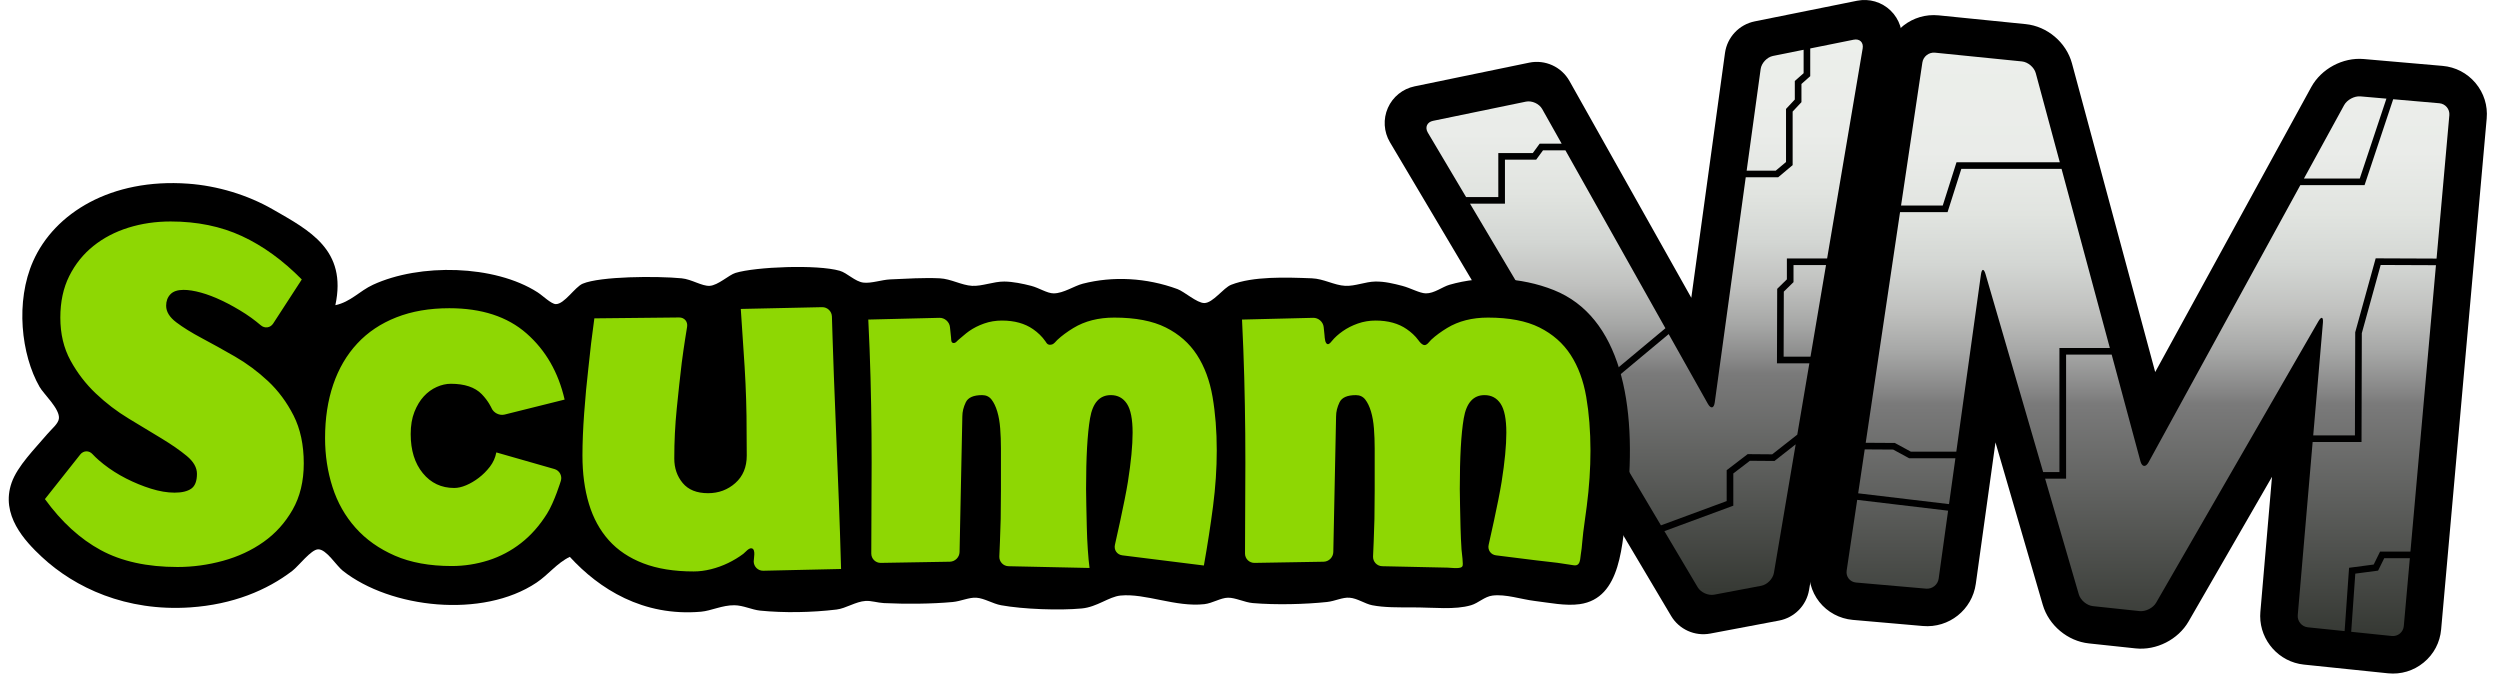
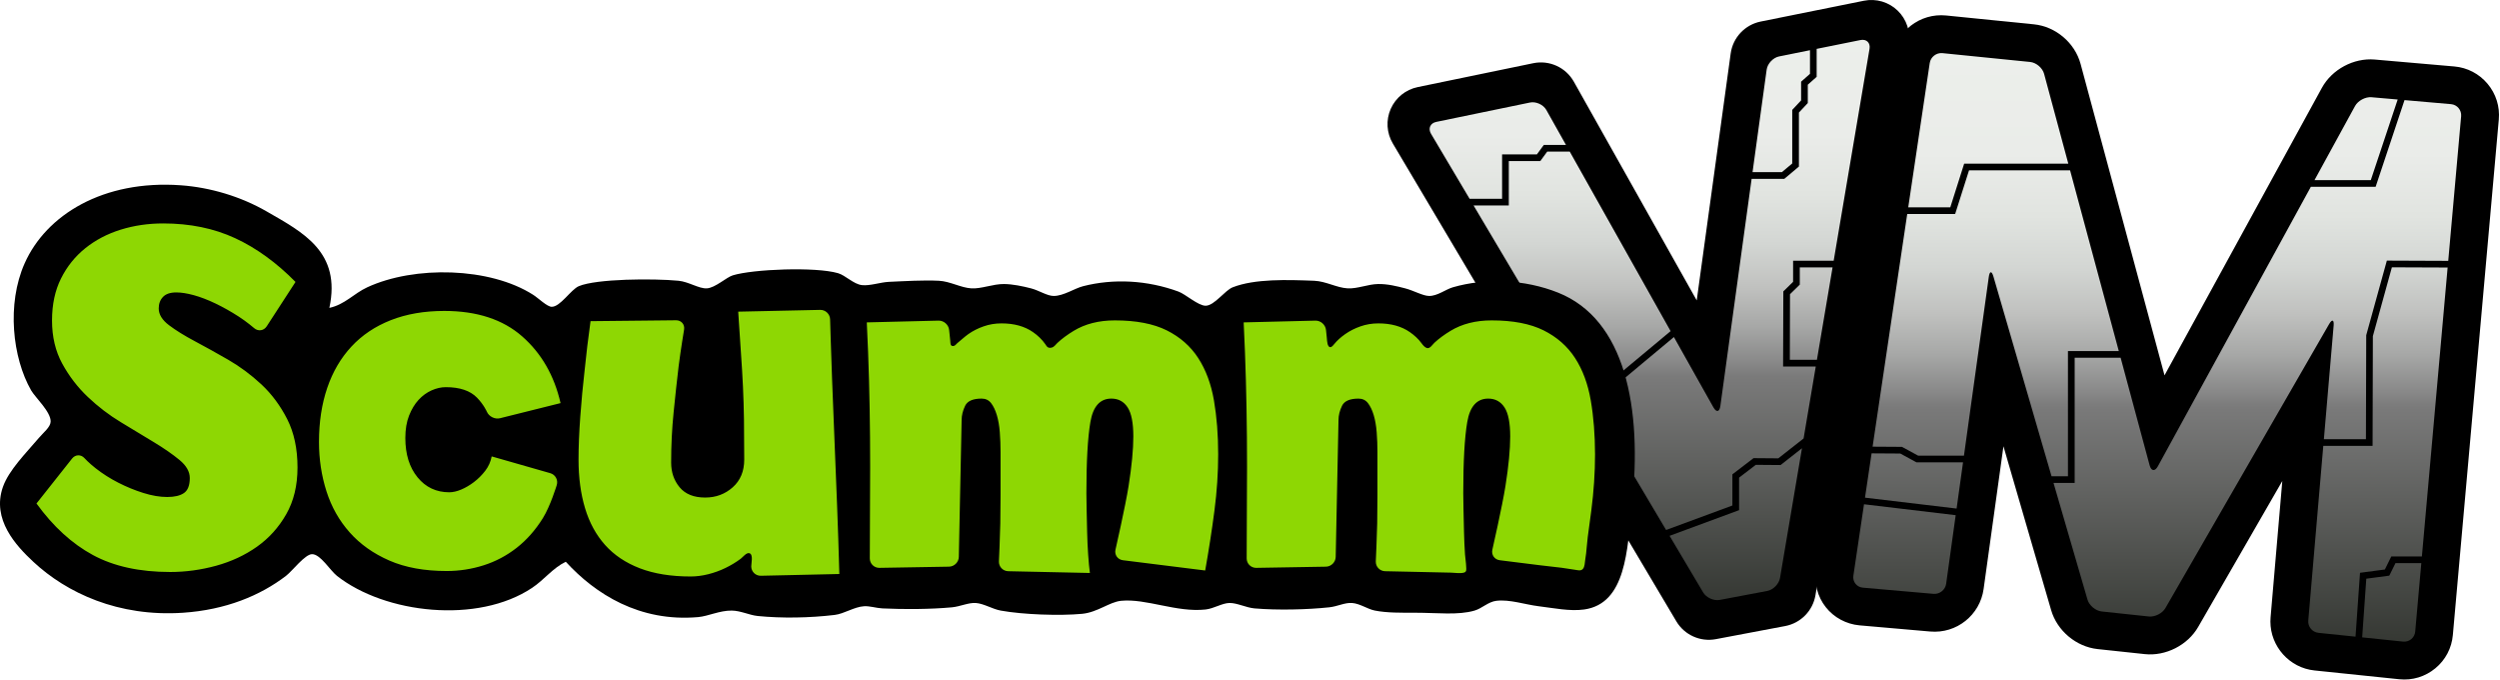
- <svg xmlns="http://www.w3.org/2000/svg" version="1.1" id="Layer_1" x="0px" y="0px" width="571.931" height="154.093" viewBox="-0.003 -0.001 571.931 154.093" enable-background="new -0.003 -0.001 566.931 154.093" xml:space="preserve">
-   <defs id="defs4993" />
-   <g id="g5051" transform="translate(2)">
+ <svg xmlns="http://www.w3.org/2000/svg" version="1.1" id="Layer_1" x="0px" y="0px" width="566.931px" height="154.093px" viewBox="-0.003 -0.001 566.931 154.093" enable-background="new -0.003 -0.001 566.931 154.093" xml:space="preserve">
+   <defs>
+ 	
+ 	
+ 		</defs>
+   <g>
    <g id="layer7">
-       <linearGradient id="path27_1_" gradientUnits="userSpaceOnUse" x1="439.683" y1="979.901" x2="439.683" y2="1115.395" gradientTransform="translate(49.71,-968.8721)">
-         <stop offset="0" style="stop-color:#ECEFEB" id="stop4997" />
-         <stop offset="0.175" style="stop-color:#EAECE9" id="stop4999" />
-         <stop offset="0.28" style="stop-color:#E1E4E0" id="stop5001" />
-         <stop offset="0.366" style="stop-color:#D3D6D3" id="stop5003" />
-         <stop offset="0.443" style="stop-color:#C0C1BF" id="stop5005" />
-         <stop offset="0.513" style="stop-color:#A6A7A6" id="stop5007" />
-         <stop offset="0.577" style="stop-color:#878787" id="stop5009" />
-         <stop offset="0.6" style="stop-color:#7A7A7A" id="stop5011" />
-         <stop offset="1" style="stop-color:#343732" id="stop5013" />
+       <linearGradient id="path27_1_" gradientUnits="userSpaceOnUse" x1="439.683" y1="979.901" x2="439.683" y2="1115.395" gradientTransform="matrix(1 0 0 1 49.71 -968.8721)">
+         <stop offset="0" style="stop-color:#ECEFEB" />
+         <stop offset="0.175" style="stop-color:#EAECE9" />
+         <stop offset="0.28" style="stop-color:#E1E4E0" />
+         <stop offset="0.366" style="stop-color:#D3D6D3" />
+         <stop offset="0.443" style="stop-color:#C0C1BF" />
+         <stop offset="0.513" style="stop-color:#A6A7A6" />
+         <stop offset="0.577" style="stop-color:#878787" />
+         <stop offset="0.6" style="stop-color:#7A7A7A" />
+         <stop offset="1" style="stop-color:#343732" />
      </linearGradient>
-       <path id="path27" d="m 436.783,14.144 -17.318,116.254 c -0.141,0.942 0.103,1.867 0.683,2.603 0.58,0.736 1.423,1.187 2.37,1.271 l 16.047,1.399 c 1.91,0.168 3.686,-1.244 3.947,-3.146 0,0 8.807,-63.336 9.371,-67.417 1.156,3.975 20.719,71.149 20.719,71.149 0.504,1.722 2.293,3.222 4.078,3.41 l 10.701,1.14 c 1.773,0.188 3.861,-0.875 4.752,-2.418 0,0 34.193,-59.302 36.105,-62.614 -0.326,3.786 -5.582,64.872 -5.582,64.872 -0.01,0.104 -0.016,0.205 -0.016,0.31 0,1.805 1.385,3.369 3.209,3.56 l 19.23,1.987 c 0.938,0.099 1.854,-0.18 2.586,-0.778 0.729,-0.601 1.174,-1.447 1.258,-2.388 L 559.347,26.447 c 0.082,-0.938 -0.205,-1.854 -0.813,-2.578 -0.607,-0.724 -1.457,-1.168 -2.396,-1.25 l -18.051,-1.57 c -1.777,-0.155 -3.842,0.951 -4.699,2.516 l -44.734,81.701 c -0.004,0.006 -0.006,0.006 -0.008,0.01 -0.002,-0.004 -0.002,-0.004 -0.004,-0.01 L 464.703,16.483 c -0.469,-1.743 -2.244,-3.25 -4.041,-3.431 l -19.895,-2.003 c -1.918,-0.195 -3.701,1.194 -3.984,3.095 z" style="fill:url(#path27_1_)" />
+       <path id="path27" fill="url(#path27_1_)" d="M436.783,14.144l-17.318,116.254c-0.141,0.942,0.103,1.867,0.683,2.603    s1.423,1.187,2.37,1.271l16.047,1.399c1.91,0.168,3.686-1.244,3.947-3.146c0,0,8.807-63.336,9.371-67.417    c1.156,3.975,20.719,71.149,20.719,71.149c0.504,1.722,2.293,3.222,4.078,3.41l10.701,1.14c1.773,0.188,3.861-0.875,4.752-2.418    c0,0,34.193-59.302,36.105-62.614c-0.326,3.786-5.582,64.872-5.582,64.872c-0.01,0.104-0.016,0.205-0.016,0.31    c0,1.805,1.385,3.369,3.209,3.56l19.23,1.987c0.938,0.099,1.854-0.18,2.586-0.778c0.729-0.601,1.174-1.447,1.258-2.388    l10.424-116.891c0.082-0.938-0.205-1.854-0.813-2.578c-0.607-0.724-1.457-1.168-2.396-1.25l-18.051-1.57    c-1.777-0.155-3.842,0.951-4.699,2.516l-44.734,81.701c-0.004,0.006-0.006,0.006-0.008,0.01c-0.002-0.004-0.002-0.004-0.004-0.01    l-23.939-88.783c-0.469-1.743-2.244-3.25-4.041-3.431l-19.895-2.003C438.849,10.854,437.066,12.243,436.783,14.144z" />
    </g>
    <g id="layer4">
-       <path id="path29" d="m 564.333,19 c -1.908,-2.275 -4.586,-3.671 -7.543,-3.929 l -18.049,-1.569 c -4.77,-0.415 -9.699,2.227 -11.996,6.423 0,0 -24.188,44.166 -35.697,65.188 C 484.849,62.125 472.009,14.509 472.009,14.509 470.716,9.712 466.364,6.013 461.415,5.516 L 441.519,3.513 c -5.975,-0.601 -11.344,3.579 -12.229,9.516 l -17.317,116.256 c -0.442,2.984 0.364,6.049 2.228,8.406 1.858,2.354 4.647,3.855 7.658,4.121 l 16.043,1.4 c 5.963,0.521 11.277,-3.717 12.104,-9.646 0,0 2.26,-16.262 4.5,-32.362 5.41,18.58 10.822,37.168 10.822,37.168 1.363,4.68 5.699,8.31 10.545,8.821 l 10.703,1.142 c 4.746,0.504 9.725,-2.028 12.107,-6.164 0,0 9.551,-16.562 19.084,-33.092 -1.322,15.371 -2.66,30.918 -2.66,30.918 -0.027,0.317 -0.041,0.637 -0.041,0.949 0,5.629 4.309,10.506 10.002,11.094 l 19.229,1.992 c 2.971,0.307 5.875,-0.57 8.18,-2.472 2.307,-1.897 3.721,-4.582 3.984,-7.56 L 566.883,27.111 c 0.267,-2.952 -0.639,-5.834 -2.55,-8.111 z m -30.062,5.044 c 0.666,-1.218 2.344,-2.116 3.729,-1.996 l 5.943,0.517 -6.096,18.277 h -12.773 z m -93.607,-11.995 19.895,2.003 c 1.383,0.139 2.811,1.349 3.168,2.69 l 5.494,20.373 h -23.074 -0.553 l -0.168,0.527 -2.979,9.373 h -9.541 l 4.877,-32.722 c 0.203,-1.373 1.5,-2.382 2.881,-2.244 z m -9.561,90.799 3.496,1.902 0.17,0.092 h 0.191 10.377 l -1.459,10.486 -20.783,-2.473 1.498,-10.049 z m 7.547,31.819 -16.047,-1.401 c -1.383,-0.121 -2.348,-1.343 -2.143,-2.716 l 2.412,-16.196 20.797,2.476 -2.162,15.56 c -0.187,1.37 -1.474,2.396 -2.857,2.277 z m 13.586,-71.948 c -0.391,-1.333 -0.861,-1.297 -1.055,0.076 l -5.635,40.534 h -10.395 l -3.494,-1.899 -0.166,-0.093 -0.191,-0.002 -6.479,-0.041 7.855,-52.764 h 10.318 0.553 l 0.168,-0.528 2.98,-9.372 h 22.928 l 11.049,40.976 h -10.77 -0.764 v 0.756 27.635 h -3.723 z m 92.945,82.778 -9.295,-0.961 0.938,-13.306 4.813,-0.633 0.4,-0.054 0.18,-0.36 1.225,-2.479 h 5.861 l -1.385,15.541 c -0.126,1.38 -1.356,2.392 -2.737,2.252 z m 4.256,-19.309 h -6.473 -0.469 l -0.209,0.42 -1.252,2.541 -5.023,0.662 -0.609,0.08 -0.047,0.617 -0.975,13.869 -8.428,-0.871 c -1.379,-0.145 -2.412,-1.393 -2.293,-2.775 l 3.408,-39.619 h 10.426 0.756 l 0.002,-0.756 0.064,-24.132 4.314,-15.606 12.646,0.051 z m 5.977,-67.033 -13.355,-0.054 -0.574,-0.002 -0.152,0.557 -4.5,16.264 -0.027,0.098 V 76.12 L 536.74,99.6 h -9.541 l 2.217,-25.75 c 0.117,-1.383 -0.355,-1.531 -1.045,-0.329 l -37.113,64.363 c -0.691,1.203 -2.391,2.064 -3.77,1.918 l -10.701,-1.139 c -1.381,-0.146 -2.828,-1.356 -3.215,-2.688 l -7.709,-26.466 h 4.041 0.758 v -0.758 -27.633 h 10.426 l 6.58,24.403 c 0.361,1.338 1.203,1.439 1.869,0.224 l 34.709,-63.387 h 14.148 0.545 l 0.176,-0.518 6.379,-19.139 10.557,0.918 c 1.383,0.12 2.412,1.35 2.289,2.733 z" />
+       <path id="path29" d="M564.333,19c-1.908-2.275-4.586-3.671-7.543-3.929l-18.049-1.569c-4.77-0.415-9.699,2.227-11.996,6.423    c0,0-24.188,44.166-35.697,65.188c-6.199-22.988-19.039-70.604-19.039-70.604c-1.293-4.797-5.645-8.496-10.594-8.993    l-19.896-2.003c-5.975-0.601-11.344,3.579-12.229,9.516l-17.317,116.256c-0.442,2.984,0.364,6.049,2.228,8.406    c1.858,2.354,4.647,3.855,7.658,4.121l16.043,1.4c5.963,0.521,11.277-3.717,12.104-9.646c0,0,2.26-16.262,4.5-32.362    c5.41,18.58,10.822,37.168,10.822,37.168c1.363,4.68,5.699,8.31,10.545,8.821l10.703,1.142c4.746,0.504,9.725-2.028,12.107-6.164    c0,0,9.551-16.562,19.084-33.092c-1.322,15.371-2.66,30.918-2.66,30.918c-0.027,0.317-0.041,0.637-0.041,0.949    c0,5.629,4.309,10.506,10.002,11.094l19.229,1.992c2.971,0.307,5.875-0.57,8.18-2.472c2.307-1.897,3.721-4.582,3.984-7.56    l10.422-116.889C567.15,24.159,566.244,21.277,564.333,19z M534.271,24.044c0.666-1.218,2.344-2.116,3.729-1.996l5.943,0.517    l-6.096,18.277h-12.773L534.271,24.044z M440.664,12.049l19.895,2.003c1.383,0.139,2.811,1.349,3.168,2.69l5.494,20.373h-23.074    h-0.553l-0.168,0.527l-2.979,9.373h-9.541l4.877-32.722C437.986,12.92,439.283,11.911,440.664,12.049z M431.103,102.848    l3.496,1.902l0.17,0.092h0.191h10.377l-1.459,10.486l-20.783-2.473l1.498-10.049L431.103,102.848z M438.65,134.667l-16.047-1.401    c-1.383-0.121-2.348-1.343-2.143-2.716l2.412-16.196l20.797,2.476l-2.162,15.56C441.32,133.76,440.033,134.786,438.65,134.667z     M452.236,62.719c-0.391-1.333-0.861-1.297-1.055,0.076l-5.635,40.534h-10.395l-3.494-1.899l-0.166-0.093l-0.191-0.002    l-6.479-0.041l7.855-52.764h10.318h0.553l0.168-0.528l2.98-9.372h22.928l11.049,40.976h-10.77h-0.764v0.756v27.635h-3.723    L452.236,62.719z M545.181,145.497l-9.295-0.961l0.938-13.306l4.813-0.633l0.4-0.054l0.18-0.36l1.225-2.479h5.861l-1.385,15.541    C547.792,144.625,546.562,145.637,545.181,145.497z M549.437,126.188h-6.473h-0.469l-0.209,0.42l-1.252,2.541l-5.023,0.662    l-0.609,0.08l-0.047,0.617l-0.975,13.869l-8.428-0.871c-1.379-0.145-2.412-1.393-2.293-2.775l3.408-39.619h10.426h0.756    l0.002-0.756l0.064-24.132l4.314-15.606l12.646,0.051L549.437,126.188z M555.414,59.155l-13.355-0.054l-0.574-0.002l-0.152,0.557    l-4.5,16.264l-0.027,0.098v0.102L536.74,99.6h-9.541l2.217-25.75c0.117-1.383-0.355-1.531-1.045-0.329l-37.113,64.363    c-0.691,1.203-2.391,2.064-3.77,1.918l-10.701-1.139c-1.381-0.146-2.828-1.356-3.215-2.688l-7.709-26.466h4.041h0.758v-0.758    V81.118h10.426l6.58,24.403c0.361,1.338,1.203,1.439,1.869,0.224l34.709-63.387h14.148h0.545l0.176-0.518l6.379-19.139    l10.557,0.918c1.383,0.12,2.412,1.35,2.289,2.733L555.414,59.155z" />
    </g>
    <g id="layer6">
-       <linearGradient id="path50_1_" gradientUnits="userSpaceOnUse" x1="324.536" y1="976.892" x2="324.536" y2="1105.977" gradientTransform="translate(49.71,-968.8721)">
-         <stop offset="0" style="stop-color:#ECEFEB" id="stop5020" />
-         <stop offset="0.175" style="stop-color:#EAECE9" id="stop5022" />
-         <stop offset="0.28" style="stop-color:#E1E4E0" id="stop5024" />
-         <stop offset="0.366" style="stop-color:#D3D6D3" id="stop5026" />
-         <stop offset="0.443" style="stop-color:#C0C1BF" id="stop5028" />
-         <stop offset="0.513" style="stop-color:#A6A7A6" id="stop5030" />
-         <stop offset="0.577" style="stop-color:#878787" id="stop5032" />
-         <stop offset="0.6" style="stop-color:#7A7A7A" id="stop5034" />
-         <stop offset="1" style="stop-color:#343732" id="stop5036" />
+       <linearGradient id="path50_1_" gradientUnits="userSpaceOnUse" x1="324.536" y1="976.892" x2="324.536" y2="1105.977" gradientTransform="matrix(1 0 0 1 49.71 -968.8721)">
+         <stop offset="0" style="stop-color:#ECEFEB" />
+         <stop offset="0.175" style="stop-color:#EAECE9" />
+         <stop offset="0.28" style="stop-color:#E1E4E0" />
+         <stop offset="0.366" style="stop-color:#D3D6D3" />
+         <stop offset="0.443" style="stop-color:#C0C1BF" />
+         <stop offset="0.513" style="stop-color:#A6A7A6" />
+         <stop offset="0.577" style="stop-color:#878787" />
+         <stop offset="0.6" style="stop-color:#7A7A7A" />
+         <stop offset="1" style="stop-color:#343732" />
      </linearGradient>
-       <path id="path50" d="m 421.875,8.088 v 0 l -18.472,3.722 c -1.782,0.359 -3.37,2.05 -3.618,3.85 0,0 -10.306,74.859 -10.435,75.795 -0.463,-0.822 -37.666,-67.015 -37.666,-67.015 -0.896,-1.594 -3,-2.553 -4.791,-2.183 l -21.271,4.396 c -0.975,0.2 -1.732,0.776 -2.088,1.579 -0.354,0.802 -0.27,1.752 0.238,2.605 l 61.738,104.019 c 0.928,1.561 3.045,2.518 4.822,2.182 L 401.108,135 c 1.776,-0.336 3.404,-1.996 3.707,-3.781 L 425.123,11.234 C 425.291,10.25 425.027,9.337 424.4,8.73 423.775,8.125 422.853,7.893 421.875,8.088 Z" style="fill:url(#path50_1_)" />
+       <path id="path50" fill="url(#path50_1_)" d="M421.875,8.088L421.875,8.088l-18.472,3.722c-1.782,0.359-3.37,2.05-3.618,3.85    c0,0-10.306,74.859-10.435,75.795c-0.463-0.822-37.666-67.015-37.666-67.015c-0.896-1.594-3-2.553-4.791-2.183l-21.271,4.396    c-0.975,0.2-1.732,0.776-2.088,1.579c-0.354,0.802-0.27,1.752,0.238,2.605l61.738,104.019c0.928,1.561,3.045,2.518,4.822,2.182    L401.108,135c1.776-0.336,3.404-1.996,3.707-3.781l20.308-119.985c0.168-0.984-0.096-1.897-0.723-2.504    C423.775,8.125,422.853,7.893,421.875,8.088z" />
    </g>
    <g id="layer5">
-       <path id="path52" d="m 430.519,2.419 c -2.027,-1.968 -4.895,-2.809 -7.668,-2.251 l -23.417,4.719 c -3.576,0.72 -6.31,3.625 -6.808,7.241 0,0 -4.403,31.996 -7.705,55.993 C 373.005,46.92 357.05,18.532 357.05,18.532 c -1.829,-3.256 -5.559,-4.954 -9.217,-4.198 l -26.215,5.418 c -2.72,0.561 -4.994,2.4 -6.115,4.938 -1.119,2.537 -0.942,5.459 0.472,7.844 l 64.317,108.356 c 1.84,3.104 5.426,4.721 8.972,4.051 l 15.729,-2.971 c 3.526,-0.666 6.269,-3.46 6.866,-7 L 433.007,10.01 c 0.471,-2.784 -0.459,-5.625 -2.488,-7.591 z m -29.734,13.379 c 0.188,-1.375 1.457,-2.724 2.815,-2.999 l 7.015,-1.413 v 5.358 l -1.759,1.556 -0.256,0.226 v 0.341 3.905 l -1.806,1.93 -0.205,0.219 v 0.299 11.849 l -2.353,1.972 h -6.653 z M 341.53,46.599 h 0.759 V 45.84 36.522 h 6.762 0.386 l 0.228,-0.311 1.335,-1.827 h 5.119 L 378.996,75.09 360.416,90.59 334.3,46.6 Z m -15.702,-18.954 21.271,-4.396 c 1.355,-0.281 3.025,0.48 3.707,1.689 l 4.459,7.934 h -4.648 -0.387 l -0.229,0.31 -1.338,1.828 h -7.135 -0.76 v 0.757 9.32 H 333.4 l -8.762,-14.76 c -0.704,-1.196 -0.172,-2.403 1.19,-2.682 z m 77.993,103.408 c -0.229,1.369 -1.536,2.701 -2.899,2.957 l -10.771,2.035 c -1.362,0.258 -3.062,-0.508 -3.771,-1.701 l -7.616,-12.834 15.272,-5.639 0.494,-0.182 v -0.527 -6.848 l 3.793,-2.902 5.36,0.043 0.267,0.002 0.209,-0.164 4.637,-3.643 z m 2.262,-64.336 1.992,-1.949 0.228,-0.223 v -0.318 -3.582 h 7.434 l -3.547,20.953 h -6.147 z m 18.043,-55.649 -8.135,48.063 h -8.445 -0.76 v 0.758 4.021 l -1.99,1.947 -0.226,0.223 -0.002,0.317 -0.049,15.958 -0.002,0.76 h 0.76 6.652 l -2.763,16.316 -5.737,4.506 -5.357,-0.043 -0.26,-0.002 -0.205,0.157 -4.297,3.291 -0.297,0.226 v 0.375 6.692 l -15.039,5.553 -16.783,-28.273 18.554,-15.48 8.959,15.937 c 0.68,1.209 1.392,1.074 1.58,-0.301 l 7.09,-51.511 h 7.14 0.274 L 405,40.38 l 2.834,-2.376 0.271,-0.226 V 37.424 25.521 l 1.809,-1.931 0.205,-0.218 v -0.299 -3.864 l 1.756,-1.557 0.254,-0.225 v -0.341 -6.003 l 9.945,-2.003 c 1.359,-0.275 2.285,0.621 2.052,1.988 z" />
+       <path id="path52" d="M430.519,2.419c-2.027-1.968-4.895-2.809-7.668-2.251l-23.417,4.719c-3.576,0.72-6.31,3.625-6.808,7.241    c0,0-4.403,31.996-7.705,55.993C373.005,46.92,357.05,18.532,357.05,18.532c-1.829-3.256-5.559-4.954-9.217-4.198l-26.215,5.418    c-2.72,0.561-4.994,2.4-6.115,4.938c-1.119,2.537-0.942,5.459,0.472,7.844l64.317,108.356c1.84,3.104,5.426,4.721,8.972,4.051    l15.729-2.971c3.526-0.666,6.269-3.46,6.866-7L433.007,10.01C433.478,7.226,432.548,4.385,430.519,2.419z M400.785,15.798    c0.188-1.375,1.457-2.724,2.815-2.999l7.015-1.413v5.358l-1.759,1.556l-0.256,0.226v0.341v3.905l-1.806,1.93l-0.205,0.219v0.299    v11.849l-2.353,1.972h-6.653L400.785,15.798z M341.53,46.599h0.759V45.84v-9.318h6.762h0.386l0.228-0.311L351,34.384h5.119    l22.877,40.706l-18.58,15.5L334.3,46.6L341.53,46.599L341.53,46.599z M325.828,27.645l21.271-4.396    c1.355-0.281,3.025,0.48,3.707,1.689l4.459,7.934h-4.648h-0.387l-0.229,0.31l-1.338,1.828h-7.135h-0.76v0.757v9.32H333.4    l-8.762-14.76C323.934,29.131,324.466,27.924,325.828,27.645z M403.821,131.053c-0.229,1.369-1.536,2.701-2.899,2.957    l-10.771,2.035c-1.362,0.258-3.062-0.508-3.771-1.701l-7.616-12.834l15.272-5.639l0.494-0.182v-0.527v-6.848l3.793-2.902    l5.36,0.043l0.267,0.002l0.209-0.164l4.637-3.643L403.821,131.053z M406.083,66.717l1.992-1.949l0.228-0.223v-0.318v-3.582h7.434    l-3.547,20.953h-6.147L406.083,66.717z M424.126,11.068l-8.135,48.063h-8.445h-0.76v0.758v4.021l-1.99,1.947l-0.226,0.223    l-0.002,0.317l-0.049,15.958l-0.002,0.76h0.76h6.652l-2.763,16.316l-5.737,4.506l-5.357-0.043l-0.26-0.002l-0.205,0.157    l-4.297,3.291l-0.297,0.226v0.375v6.692l-15.039,5.553l-16.783-28.273l18.554-15.48l8.959,15.937    c0.68,1.209,1.392,1.074,1.58-0.301l7.09-51.511h7.14h0.274L405,40.38l2.834-2.376l0.271-0.226v-0.354V25.521l1.809-1.931    l0.205-0.218v-0.299v-3.864l1.756-1.557l0.254-0.225v-0.341v-6.003l9.945-2.003C423.433,8.805,424.359,9.701,424.126,11.068z" />
    </g>
-     <path id="path2689" d="m 353.483,66.369 c 15.177,6.063 19.17,25.939 16.729,48.469 -1.06,9.77 -1.271,22.031 -10.825,23.375 -3.25,0.457 -6.921,-0.324 -10.335,-0.738 -3.063,-0.373 -6.569,-1.598 -9.596,-1.229 -1.84,0.225 -3.238,1.721 -4.922,2.213 -3.736,1.098 -8.386,0.492 -13.531,0.492 -3.146,0 -6.34,0.051 -9.103,-0.492 -1.666,-0.328 -3.373,-1.59 -5.168,-1.721 -1.642,-0.123 -3.303,0.783 -5.166,0.982 -5.01,0.533 -11.729,0.695 -16.979,0.246 -1.88,-0.166 -3.958,-1.256 -5.657,-1.229 -1.678,0.025 -3.559,1.271 -5.414,1.477 -6.576,0.729 -13.49,-2.537 -19.189,-1.967 -2.656,0.266 -5.342,2.623 -8.857,2.951 -5.074,0.479 -13.408,0.182 -18.453,-0.736 -1.891,-0.344 -3.834,-1.6 -5.658,-1.723 -1.654,-0.113 -3.541,0.811 -5.412,0.984 -4.783,0.445 -10.76,0.486 -15.748,0.246 -1.436,-0.072 -2.875,-0.574 -4.184,-0.492 -2.266,0.145 -4.504,1.713 -6.643,1.969 -5.709,0.688 -12.07,0.789 -17.467,0.246 -1.918,-0.195 -3.865,-1.209 -5.906,-1.229 -2.764,-0.032 -5.326,1.277 -7.627,1.478 -13.297,1.158 -23.307,-5.229 -30.018,-12.549 -2.968,1.426 -4.869,4.063 -7.627,5.905 -12.333,8.259 -33.379,5.879 -44.287,-2.707 -1.548,-1.219 -3.757,-4.95 -5.658,-4.92 -1.621,0.027 -4.445,3.8 -5.906,4.92 -5.808,4.451 -13.629,7.709 -23.373,8.365 C 26.843,139.938 15.13,134.459 7.55,127.392 3.665,123.765 -1.938,117.808 0.661,110.416 1.999,106.61 5.915,102.722 8.78,99.345 9.835,98.099 11.419,96.883 11.485,95.654 11.608,93.441 7.989,90.144 7.057,88.519 2.829,81.142 1.475,68.969 5.581,59.731 10.477,48.721 23.409,40.755 41.01,42.016 c 6.71,0.482 13.599,2.547 19.437,5.905 8.34,4.793 16.992,9.227 14.271,21.897 3.516,-0.753 5.535,-3.256 8.611,-4.674 10.691,-4.936 27.801,-4.587 37.643,1.723 1.234,0.793 3.127,2.69 4.184,2.705 1.957,0.025 4.361,-3.92 6.15,-4.675 4.008,-1.69 16.895,-1.782 22.637,-1.229 2.285,0.222 4.627,1.82 6.395,1.723 1.928,-0.107 4.414,-2.495 5.906,-2.953 4.586,-1.404 18.709,-1.978 23.865,-0.492 1.695,0.487 3.506,2.48 5.414,2.707 1.813,0.215 4.176,-0.65 6.15,-0.738 3.664,-0.168 7.781,-0.418 11.318,-0.246 2.551,0.125 4.965,1.58 7.379,1.722 2.244,0.135 4.926,-1.004 7.381,-0.983 1.967,0.016 4.229,0.486 6.15,0.983 1.83,0.474 3.66,1.733 5.168,1.724 2.246,-0.017 4.652,-1.703 6.643,-2.215 6.889,-1.768 14.553,-1.378 21.652,1.23 1.588,0.584 4.469,3.209 6.148,3.199 1.994,-0.012 4.344,-3.476 6.152,-4.184 5.037,-1.963 12.468,-1.707 18.451,-1.477 2.697,0.104 5.115,1.594 7.629,1.722 2.229,0.114 4.617,-0.948 6.887,-0.983 2.152,-0.035 4.227,0.486 6.152,0.983 1.939,0.502 3.986,1.702 5.414,1.724 1.906,0.024 3.781,-1.498 5.412,-1.97 7.439,-2.144 16.275,-1.81 23.874,1.225 z" />
+     <path id="path2689" d="M353.483,66.369c15.177,6.063,19.17,25.939,16.729,48.469c-1.06,9.77-1.271,22.031-10.825,23.375   c-3.25,0.457-6.921-0.324-10.335-0.738c-3.063-0.373-6.569-1.598-9.596-1.229c-1.84,0.225-3.238,1.721-4.922,2.213   c-3.736,1.098-8.386,0.492-13.531,0.492c-3.146,0-6.34,0.051-9.103-0.492c-1.666-0.328-3.373-1.59-5.168-1.721   c-1.642-0.123-3.303,0.783-5.166,0.982c-5.01,0.533-11.729,0.695-16.979,0.246c-1.88-0.166-3.958-1.256-5.657-1.229   c-1.678,0.025-3.559,1.271-5.414,1.477c-6.576,0.729-13.49-2.537-19.189-1.967c-2.656,0.266-5.342,2.623-8.857,2.951   c-5.074,0.479-13.408,0.182-18.453-0.736c-1.891-0.344-3.834-1.6-5.658-1.723c-1.654-0.113-3.541,0.811-5.412,0.984   c-4.783,0.445-10.76,0.486-15.748,0.246c-1.436-0.072-2.875-0.574-4.184-0.492c-2.266,0.145-4.504,1.713-6.643,1.969   c-5.709,0.688-12.07,0.789-17.467,0.246c-1.918-0.195-3.865-1.209-5.906-1.229c-2.764-0.032-5.326,1.277-7.627,1.478   c-13.297,1.158-23.307-5.229-30.018-12.549c-2.968,1.426-4.869,4.063-7.627,5.905c-12.333,8.259-33.379,5.879-44.287-2.707   c-1.548-1.219-3.757-4.95-5.658-4.92c-1.621,0.027-4.445,3.8-5.906,4.92c-5.808,4.451-13.629,7.709-23.373,8.365   c-14.66,0.983-26.373-4.496-33.953-11.563c-3.885-3.627-9.488-9.584-6.889-16.976c1.338-3.806,5.254-7.694,8.119-11.071   c1.055-1.246,2.639-2.462,2.705-3.691c0.123-2.213-3.496-5.51-4.428-7.135c-4.228-7.377-5.582-19.55-1.476-28.788   c4.896-11.01,17.828-18.976,35.429-17.715c6.71,0.482,13.599,2.547,19.437,5.905c8.34,4.793,16.992,9.227,14.271,21.897   c3.516-0.753,5.535-3.256,8.611-4.674c10.691-4.936,27.801-4.587,37.643,1.723c1.234,0.793,3.127,2.69,4.184,2.705   c1.957,0.025,4.361-3.92,6.15-4.675c4.008-1.69,16.895-1.782,22.637-1.229c2.285,0.222,4.627,1.82,6.395,1.723   c1.928-0.107,4.414-2.495,5.906-2.953c4.586-1.404,18.709-1.978,23.865-0.492c1.695,0.487,3.506,2.48,5.414,2.707   c1.813,0.215,4.176-0.65,6.15-0.738c3.664-0.168,7.781-0.418,11.318-0.246c2.551,0.125,4.965,1.58,7.379,1.722   c2.244,0.135,4.926-1.004,7.381-0.983c1.967,0.016,4.229,0.486,6.15,0.983c1.83,0.474,3.66,1.733,5.168,1.724   c2.246-0.017,4.652-1.703,6.643-2.215c6.889-1.768,14.553-1.378,21.652,1.23c1.588,0.584,4.469,3.209,6.148,3.199   c1.994-0.012,4.344-3.476,6.152-4.184c5.037-1.963,12.468-1.707,18.451-1.477c2.697,0.104,5.115,1.594,7.629,1.722   c2.229,0.114,4.617-0.948,6.887-0.983c2.152-0.035,4.227,0.486,6.152,0.983c1.939,0.502,3.986,1.702,5.414,1.724   c1.906,0.024,3.781-1.498,5.412-1.97C337.048,63,345.884,63.334,353.483,66.369z" />
    <g id="g2691" enable-background="new    ">
      <g id="g2693">
-         <g id="g5047">
-           <g id="g5045">
-             <path id="SVGID_1_" d="m 65.161,95.064 c 1.551,3.064 2.33,6.711 2.33,10.945 0,4.084 -0.854,7.619 -2.558,10.605 -1.705,2.985 -3.921,5.44 -6.649,7.37 -2.727,1.929 -5.816,3.363 -9.263,4.312 -3.449,0.943 -6.916,1.416 -10.399,1.416 -6.973,0 -12.826,-1.287 -17.562,-3.854 -4.736,-2.567 -8.998,-6.463 -12.786,-11.681 l 8.075,-10.193 c 0.747,-0.942 2.017,-0.979 2.817,-0.086 0,0 0.929,1.037 2.52,2.283 1.591,1.25 3.313,2.344 5.171,3.289 1.854,0.947 3.75,1.721 5.683,2.326 1.933,0.605 3.731,0.908 5.398,0.908 1.666,0 2.938,-0.304 3.807,-0.908 0.871,-0.604 1.309,-1.738 1.309,-3.402 0,-1.436 -0.779,-2.797 -2.33,-4.084 -1.555,-1.283 -3.487,-2.625 -5.797,-4.024 -2.313,-1.397 -4.813,-2.91 -7.502,-4.537 -2.689,-1.625 -5.189,-3.533 -7.5,-5.728 -2.313,-2.19 -4.245,-4.707 -5.797,-7.541 -1.553,-2.836 -2.33,-6.105 -2.33,-9.811 0,-3.629 0.682,-6.805 2.045,-9.526 1.363,-2.723 3.201,-5.008 5.513,-6.862 2.31,-1.851 4.981,-3.25 8.013,-4.197 3.029,-0.944 6.25,-1.417 9.66,-1.417 6.061,0 11.498,1.116 16.311,3.345 4.812,2.231 9.377,5.539 13.697,9.922 l -6.539,10.073 c -0.654,1.009 -1.936,1.191 -2.846,0.402 0,0 -1.643,-1.42 -3.46,-2.595 -1.817,-1.17 -3.599,-2.171 -5.341,-3.004 -1.744,-0.832 -3.374,-1.455 -4.889,-1.872 -1.517,-0.415 -2.84,-0.624 -3.978,-0.624 -1.364,0 -2.368,0.341 -3.012,1.021 -0.646,0.681 -0.966,1.55 -0.966,2.608 0,1.36 0.775,2.628 2.33,3.8 1.551,1.172 3.504,2.381 5.853,3.629 2.349,1.249 4.868,2.646 7.56,4.195 2.688,1.552 5.209,3.423 7.559,5.613 2.346,2.197 4.297,4.824 5.853,7.884 z m 29.793,-4.388 c 0.866,-0.941 1.848,-1.656 2.944,-2.146 1.093,-0.487 2.168,-0.733 3.228,-0.733 3.17,0 5.528,0.791 7.076,2.373 1.547,1.582 2.248,3.197 2.248,3.197 0.477,1.1 1.818,1.762 2.981,1.473 l 13.737,-3.428 c -1.435,-6.25 -4.342,-11.3 -8.719,-15.139 -4.379,-3.842 -10.267,-5.762 -17.664,-5.762 -4.529,0 -8.568,0.695 -12.117,2.09 -3.549,1.395 -6.529,3.389 -8.944,5.989 -2.417,2.599 -4.247,5.726 -5.492,9.377 -1.246,3.656 -1.869,7.74 -1.869,12.259 0,3.918 0.566,7.646 1.698,11.188 1.132,3.542 2.887,6.646 5.266,9.32 2.377,2.676 5.377,4.803 9.002,6.385 3.623,1.58 7.963,2.371 13.021,2.371 2.868,0 5.661,-0.438 8.379,-1.299 2.718,-0.867 5.209,-2.186 7.474,-3.955 2.266,-1.77 4.246,-4.01 5.944,-6.725 1.698,-2.711 3.16,-7.518 3.16,-7.518 0.349,-1.146 -0.31,-2.354 -1.461,-2.687 l -13.304,-3.807 c -0.228,1.207 -0.719,2.297 -1.473,3.277 -0.756,0.979 -1.604,1.826 -2.548,2.541 -0.944,0.719 -1.907,1.284 -2.888,1.698 -0.981,0.414 -1.887,0.619 -2.717,0.619 -2.944,0 -5.342,-1.129 -7.19,-3.389 -1.851,-2.261 -2.774,-5.233 -2.774,-8.929 0,-1.954 0.283,-3.649 0.85,-5.084 0.566,-1.425 1.282,-2.612 2.152,-3.556 z m 94.375,9.574 c -0.189,-4.686 -0.379,-9.461 -0.568,-14.334 -0.189,-4.873 -0.445,-13.508 -0.445,-13.508 -0.035,-1.201 -1.049,-2.164 -2.25,-2.137 l -18.598,0.404 c 0.229,3.627 0.436,6.763 0.625,9.407 0.189,2.645 0.342,5.176 0.455,7.592 0.113,2.416 0.189,4.91 0.229,7.477 0.035,2.57 0.057,5.593 0.057,9.066 0,2.645 -0.871,4.74 -2.611,6.289 -1.742,1.549 -3.822,2.322 -6.248,2.322 -2.572,0 -4.504,-0.775 -5.791,-2.322 -1.289,-1.549 -1.93,-3.418 -1.93,-5.609 0,-3.92 0.18,-7.598 0.566,-11.442 0.379,-3.774 0.756,-7.25 1.137,-10.427 0.455,-3.625 1.229,-8.268 1.229,-8.268 0.197,-1.186 -0.623,-2.146 -1.826,-2.133 l -19.391,0.203 c -0.531,3.779 -0.984,7.555 -1.363,11.333 -0.379,3.248 -0.699,6.685 -0.965,10.312 -0.266,3.625 -0.396,6.873 -0.396,9.743 0,4.078 0.492,7.755 1.477,11.025 0.982,3.271 2.5,6.051 4.543,8.34 2.043,2.289 4.674,4.051 7.893,5.291 3.217,1.235 7.059,1.856 11.525,1.856 1.287,0 2.611,-0.17 3.975,-0.51 1.361,-0.341 2.668,-0.813 3.918,-1.419 1.248,-0.604 2.4,-1.301 3.463,-2.094 0.477,-0.356 1.313,-1.485 1.998,-1.248 0.889,0.312 0.387,2.306 0.387,2.97 0,1.202 0.982,2.163 2.186,2.137 l 17.801,-0.399 c -0.152,-5.554 -0.322,-10.756 -0.512,-15.61 -0.193,-4.855 -0.383,-9.623 -0.57,-14.307 z m 82.494,-19.064 c -1.736,-2.672 -4.115,-4.762 -7.133,-6.27 -3.02,-1.506 -6.945,-2.26 -11.775,-2.26 -3.625,0 -6.738,0.791 -9.344,2.373 -0.693,0.422 -1.373,0.869 -2.025,1.354 -0.586,0.435 -1.154,0.898 -1.684,1.399 -0.395,0.373 -0.738,0.944 -1.311,1.045 -0.146,0.024 -0.299,0.062 -0.453,0.047 -0.523,-0.049 -0.668,-0.401 -0.938,-0.791 -0.754,-1.094 -1.732,-2.015 -2.818,-2.772 -1.889,-1.316 -4.266,-1.977 -7.133,-1.977 -1.436,0 -2.795,0.226 -4.078,0.678 -1.285,0.451 -2.434,1.035 -3.453,1.751 -0.861,0.604 -1.604,1.334 -2.426,1.984 -0.404,0.317 -0.564,0.756 -1.131,0.721 -0.586,-0.038 -0.502,-0.784 -0.543,-1.184 -0.049,-0.474 -0.1,-0.947 -0.148,-1.421 -0.037,-0.347 -0.074,-0.694 -0.109,-1.04 -0.123,-1.191 -1.205,-2.144 -2.404,-2.115 l -16.279,0.399 c 0.227,4.595 0.396,9 0.51,13.22 0.114,4.219 0.188,8.491 0.227,12.821 0.037,4.332 0.037,8.908 0,13.729 -0.039,4.82 -0.053,13.75 -0.053,13.75 -0.002,1.199 0.977,2.164 2.176,2.146 l 15.797,-0.27 c 1.197,-0.021 2.199,-1.02 2.223,-2.215 l 0.637,-31.037 c 0,-1.055 0.264,-2.127 0.791,-3.221 0.527,-1.093 1.771,-1.64 3.736,-1.64 0.906,0 1.623,0.338 2.152,1.019 0.525,0.678 0.961,1.582 1.303,2.711 0.34,1.129 0.564,2.428 0.678,3.897 0.113,1.467 0.17,2.994 0.17,4.576 0,3.916 0,7.117 0,9.604 0,2.483 -0.02,4.649 -0.057,6.493 -0.039,1.851 -0.096,3.58 -0.17,5.199 -0.076,1.62 -0.143,3.416 -0.143,3.416 -0.045,1.196 0.896,2.198 2.096,2.228 l 18.543,0.401 c -0.152,-1.129 -0.283,-2.522 -0.395,-4.181 -0.113,-1.655 -0.191,-3.351 -0.229,-5.084 -0.037,-1.731 -0.074,-3.389 -0.113,-4.971 -0.039,-1.582 -0.057,-2.861 -0.057,-3.843 0,-7.229 0.303,-12.612 0.908,-16.155 0.604,-3.539 2.188,-5.311 4.756,-5.311 1.584,0 2.811,0.66 3.68,1.979 0.865,1.318 1.303,3.521 1.303,6.609 0,2.938 -0.359,6.686 -1.076,11.242 -0.719,4.558 -2.971,14.427 -2.971,14.427 -0.266,1.168 0.49,2.244 1.68,2.396 l 18.672,2.33 c 0.83,-4.67 1.529,-9.188 2.096,-13.56 0.566,-4.366 0.85,-8.625 0.85,-12.769 0,-4.442 -0.322,-8.528 -0.963,-12.258 -0.646,-3.724 -1.836,-6.926 -3.572,-9.599 z m 89.059,9.604 c -0.644,-3.729 -1.83,-6.931 -3.563,-9.604 -1.737,-2.672 -4.116,-4.762 -7.137,-6.27 -3.021,-1.506 -6.942,-2.26 -11.774,-2.26 -3.623,0 -6.736,0.791 -9.343,2.373 -0.666,0.405 -1.315,0.834 -1.946,1.295 -0.593,0.434 -1.162,0.896 -1.697,1.396 -0.442,0.414 -1.014,1.406 -1.715,1.203 -0.5,-0.146 -0.938,-0.701 -1.229,-1.105 -0.718,-0.984 -1.644,-1.813 -2.64,-2.506 -1.889,-1.315 -4.267,-1.978 -7.133,-1.978 -1.438,0 -2.795,0.227 -4.078,0.679 -1.282,0.452 -2.435,1.036 -3.451,1.751 -1.02,0.716 -1.852,1.469 -2.491,2.259 -0.104,0.127 -0.205,0.252 -0.317,0.369 -0.162,0.168 -0.416,0.396 -0.671,0.334 -0.288,-0.067 -0.459,-0.498 -0.522,-0.752 -0.116,-0.445 -0.127,-0.917 -0.172,-1.374 -0.062,-0.592 -0.121,-1.186 -0.185,-1.777 -0.125,-1.193 -1.207,-2.145 -2.403,-2.115 l -16.277,0.399 c 0.225,4.595 0.396,9.001 0.508,13.22 0.115,4.219 0.189,8.492 0.229,12.822 0.037,4.332 0.037,8.908 0,13.729 -0.039,4.82 -0.055,13.75 -0.055,13.75 -0.002,1.199 0.977,2.164 2.178,2.146 l 15.799,-0.269 c 1.197,-0.021 2.197,-1.016 2.223,-2.215 l 0.635,-31.037 c 0,-1.055 0.266,-2.127 0.793,-3.221 0.527,-1.092 1.773,-1.639 3.736,-1.639 0.906,0 1.623,0.338 2.15,1.018 0.525,0.678 0.963,1.582 1.303,2.711 0.34,1.129 0.563,2.428 0.68,3.898 0.113,1.469 0.17,2.994 0.17,4.574 0,3.918 0,7.118 0,9.604 0,2.483 -0.02,4.649 -0.057,6.495 -0.039,1.849 -0.096,3.578 -0.17,5.197 -0.076,1.621 -0.146,3.416 -0.146,3.416 -0.045,1.196 0.896,2.198 2.1,2.228 0.012,0 0.021,0 0.033,0 0.6,0.012 1.197,0.024 1.799,0.039 1.293,0.026 2.586,0.057 3.881,0.084 1.582,0.032 3.164,0.067 4.748,0.104 1.494,0.031 2.988,0.063 4.48,0.098 0.916,0.021 1.99,0.219 2.891,0.012 0.76,-0.176 0.592,-0.777 0.57,-1.385 -0.025,-0.918 -0.193,-1.814 -0.26,-2.729 -0.109,-1.655 -0.188,-3.352 -0.229,-5.084 -0.037,-1.731 -0.074,-3.391 -0.111,-4.971 -0.039,-1.582 -0.059,-2.861 -0.059,-3.843 0,-7.229 0.301,-12.614 0.906,-16.155 0.605,-3.541 2.189,-5.313 4.756,-5.313 1.586,0 2.813,0.662 3.682,1.979 0.865,1.317 1.305,3.521 1.305,6.608 0,2.938 -0.357,6.687 -1.078,11.242 -0.717,4.562 -2.969,14.428 -2.969,14.428 -0.268,1.168 0.486,2.246 1.68,2.396 0.51,0.063 1.018,0.127 1.521,0.19 2.555,0.32 5.104,0.636 7.656,0.955 1.619,0.203 3.242,0.373 4.863,0.563 0.984,0.113 1.957,0.332 2.938,0.443 0.607,0.066 1.377,0.375 1.867,-0.166 0.465,-0.52 0.438,-1.469 0.545,-2.109 0.166,-0.967 0.264,-1.939 0.344,-2.916 0.121,-1.495 0.313,-2.959 0.523,-4.443 0.18,-1.248 0.344,-2.496 0.506,-3.746 0.564,-4.367 0.85,-8.624 0.85,-12.768 -0.006,-4.443 -0.328,-8.529 -0.97,-12.257 z" style="fill:#8ed703" />
+         <g>
+           <g>
+             <path id="SVGID_1_" fill="#8ED703" d="M65.161,95.064c1.551,3.064,2.33,6.711,2.33,10.945c0,4.084-0.854,7.619-2.558,10.605       c-1.705,2.985-3.921,5.44-6.649,7.37c-2.727,1.929-5.816,3.363-9.263,4.312c-3.449,0.943-6.916,1.416-10.399,1.416       c-6.973,0-12.826-1.287-17.562-3.854s-8.998-6.463-12.786-11.681l8.075-10.193c0.747-0.942,2.017-0.979,2.817-0.086       c0,0,0.929,1.037,2.52,2.283c1.591,1.25,3.313,2.344,5.171,3.289c1.854,0.947,3.75,1.721,5.683,2.326s3.731,0.908,5.398,0.908       c1.666,0,2.938-0.304,3.807-0.908c0.871-0.604,1.309-1.738,1.309-3.402c0-1.436-0.779-2.797-2.33-4.084       c-1.555-1.283-3.487-2.625-5.797-4.024c-2.313-1.397-4.813-2.91-7.502-4.537c-2.689-1.625-5.189-3.533-7.5-5.728       c-2.313-2.19-4.245-4.707-5.797-7.541c-1.553-2.836-2.33-6.105-2.33-9.811c0-3.629,0.682-6.805,2.045-9.526       c1.363-2.723,3.201-5.008,5.513-6.862c2.31-1.851,4.981-3.25,8.013-4.197c3.029-0.944,6.25-1.417,9.66-1.417       c6.061,0,11.498,1.116,16.311,3.345c4.812,2.231,9.377,5.539,13.697,9.922l-6.539,10.073c-0.654,1.009-1.936,1.191-2.846,0.402       c0,0-1.643-1.42-3.46-2.595c-1.817-1.17-3.599-2.171-5.341-3.004c-1.744-0.832-3.374-1.455-4.889-1.872       c-1.517-0.415-2.84-0.624-3.978-0.624c-1.364,0-2.368,0.341-3.012,1.021c-0.646,0.681-0.966,1.55-0.966,2.608       c0,1.36,0.775,2.628,2.33,3.8c1.551,1.172,3.504,2.381,5.853,3.629c2.349,1.249,4.868,2.646,7.56,4.195       c2.688,1.552,5.209,3.423,7.559,5.613C61.654,89.377,63.605,92.004,65.161,95.064z M94.954,90.676       c0.866-0.941,1.848-1.656,2.944-2.146c1.093-0.487,2.168-0.733,3.228-0.733c3.17,0,5.528,0.791,7.076,2.373       c1.547,1.582,2.248,3.197,2.248,3.197c0.477,1.1,1.818,1.762,2.981,1.473l13.737-3.428c-1.435-6.25-4.342-11.3-8.719-15.139       c-4.379-3.842-10.267-5.762-17.664-5.762c-4.529,0-8.568,0.695-12.117,2.09s-6.529,3.389-8.944,5.989       c-2.417,2.599-4.247,5.726-5.492,9.377c-1.246,3.656-1.869,7.74-1.869,12.259c0,3.918,0.566,7.646,1.698,11.188       s2.887,6.646,5.266,9.32c2.377,2.676,5.377,4.803,9.002,6.385c3.623,1.58,7.963,2.371,13.021,2.371       c2.868,0,5.661-0.438,8.379-1.299c2.718-0.867,5.209-2.186,7.474-3.955c2.266-1.77,4.246-4.01,5.944-6.725       c1.698-2.711,3.16-7.518,3.16-7.518c0.349-1.146-0.31-2.354-1.461-2.687l-13.304-3.807c-0.228,1.207-0.719,2.297-1.473,3.277       c-0.756,0.979-1.604,1.826-2.548,2.541c-0.944,0.719-1.907,1.284-2.888,1.698s-1.887,0.619-2.717,0.619       c-2.944,0-5.342-1.129-7.19-3.389c-1.851-2.261-2.774-5.233-2.774-8.929c0-1.954,0.283-3.649,0.85-5.084       C93.368,92.807,94.084,91.62,94.954,90.676z M189.329,100.25c-0.189-4.686-0.379-9.461-0.568-14.334       c-0.189-4.873-0.445-13.508-0.445-13.508c-0.035-1.201-1.049-2.164-2.25-2.137l-18.598,0.404       c0.229,3.627,0.436,6.763,0.625,9.407c0.189,2.645,0.342,5.176,0.455,7.592c0.113,2.416,0.189,4.91,0.229,7.477       c0.035,2.57,0.057,5.593,0.057,9.066c0,2.645-0.871,4.74-2.611,6.289c-1.742,1.549-3.822,2.322-6.248,2.322       c-2.572,0-4.504-0.775-5.791-2.322c-1.289-1.549-1.93-3.418-1.93-5.609c0-3.92,0.18-7.598,0.566-11.442       c0.379-3.774,0.756-7.25,1.137-10.427c0.455-3.625,1.229-8.268,1.229-8.268c0.197-1.186-0.623-2.146-1.826-2.133l-19.391,0.203       c-0.531,3.779-0.984,7.555-1.363,11.333c-0.379,3.248-0.699,6.685-0.965,10.312c-0.266,3.625-0.396,6.873-0.396,9.743       c0,4.078,0.492,7.755,1.477,11.025c0.982,3.271,2.5,6.051,4.543,8.34s4.674,4.051,7.893,5.291       c3.217,1.235,7.059,1.856,11.525,1.856c1.287,0,2.611-0.17,3.975-0.51c1.361-0.341,2.668-0.813,3.918-1.419       c1.248-0.604,2.4-1.301,3.463-2.094c0.477-0.356,1.313-1.485,1.998-1.248c0.889,0.312,0.387,2.306,0.387,2.97       c0,1.202,0.982,2.163,2.186,2.137l17.801-0.399c-0.152-5.554-0.322-10.756-0.512-15.61       C189.706,109.702,189.516,104.934,189.329,100.25z M271.823,81.186c-1.736-2.672-4.115-4.762-7.133-6.27       c-3.02-1.506-6.945-2.26-11.775-2.26c-3.625,0-6.738,0.791-9.344,2.373c-0.693,0.422-1.373,0.869-2.025,1.354       c-0.586,0.435-1.154,0.898-1.684,1.399c-0.395,0.373-0.738,0.944-1.311,1.045c-0.146,0.024-0.299,0.062-0.453,0.047       c-0.523-0.049-0.668-0.401-0.938-0.791c-0.754-1.094-1.732-2.015-2.818-2.772c-1.889-1.316-4.266-1.977-7.133-1.977       c-1.436,0-2.795,0.226-4.078,0.678c-1.285,0.451-2.434,1.035-3.453,1.751c-0.861,0.604-1.604,1.334-2.426,1.984       c-0.404,0.317-0.564,0.756-1.131,0.721c-0.586-0.038-0.502-0.784-0.543-1.184c-0.049-0.474-0.1-0.947-0.148-1.421       c-0.037-0.347-0.074-0.694-0.109-1.04c-0.123-1.191-1.205-2.144-2.404-2.115l-16.279,0.399c0.227,4.595,0.396,9,0.51,13.22       c0.114,4.219,0.188,8.491,0.227,12.821c0.037,4.332,0.037,8.908,0,13.729c-0.039,4.82-0.053,13.75-0.053,13.75       c-0.002,1.199,0.977,2.164,2.176,2.146l15.797-0.27c1.197-0.021,2.199-1.02,2.223-2.215l0.637-31.037       c0-1.055,0.264-2.127,0.791-3.221c0.527-1.093,1.771-1.64,3.736-1.64c0.906,0,1.623,0.338,2.152,1.019       c0.525,0.678,0.961,1.582,1.303,2.711c0.34,1.129,0.564,2.428,0.678,3.897c0.113,1.467,0.17,2.994,0.17,4.576       c0,3.916,0,7.117,0,9.604c0,2.483-0.02,4.649-0.057,6.493c-0.039,1.851-0.096,3.58-0.17,5.199       c-0.076,1.62-0.143,3.416-0.143,3.416c-0.045,1.196,0.896,2.198,2.096,2.228l18.543,0.401       c-0.152-1.129-0.283-2.522-0.395-4.181c-0.113-1.655-0.191-3.351-0.229-5.084c-0.037-1.731-0.074-3.389-0.113-4.971       s-0.057-2.861-0.057-3.843c0-7.229,0.303-12.612,0.908-16.155c0.604-3.539,2.188-5.311,4.756-5.311       c1.584,0,2.811,0.66,3.68,1.979c0.865,1.318,1.303,3.521,1.303,6.609c0,2.938-0.359,6.686-1.076,11.242       c-0.719,4.558-2.971,14.427-2.971,14.427c-0.266,1.168,0.49,2.244,1.68,2.396l18.672,2.33c0.83-4.67,1.529-9.188,2.096-13.56       c0.566-4.366,0.85-8.625,0.85-12.769c0-4.442-0.322-8.528-0.963-12.258C274.749,87.061,273.559,83.859,271.823,81.186z        M360.882,90.79c-0.644-3.729-1.83-6.931-3.563-9.604c-1.737-2.672-4.116-4.762-7.137-6.27       c-3.021-1.506-6.942-2.26-11.774-2.26c-3.623,0-6.736,0.791-9.343,2.373c-0.666,0.405-1.315,0.834-1.946,1.295       c-0.593,0.434-1.162,0.896-1.697,1.396c-0.442,0.414-1.014,1.406-1.715,1.203c-0.5-0.146-0.938-0.701-1.229-1.105       c-0.718-0.984-1.644-1.813-2.64-2.506c-1.889-1.315-4.267-1.978-7.133-1.978c-1.438,0-2.795,0.227-4.078,0.679       c-1.282,0.452-2.435,1.036-3.451,1.751c-1.02,0.716-1.852,1.469-2.491,2.259c-0.104,0.127-0.205,0.252-0.317,0.369       c-0.162,0.168-0.416,0.396-0.671,0.334c-0.288-0.067-0.459-0.498-0.522-0.752c-0.116-0.445-0.127-0.917-0.172-1.374       c-0.062-0.592-0.121-1.186-0.185-1.777c-0.125-1.193-1.207-2.145-2.403-2.115l-16.277,0.399       c0.225,4.595,0.396,9.001,0.508,13.22c0.115,4.219,0.189,8.492,0.229,12.822c0.037,4.332,0.037,8.908,0,13.729       c-0.039,4.82-0.055,13.75-0.055,13.75c-0.002,1.199,0.977,2.164,2.178,2.146l15.799-0.269c1.197-0.021,2.197-1.016,2.223-2.215       l0.635-31.037c0-1.055,0.266-2.127,0.793-3.221c0.527-1.092,1.773-1.639,3.736-1.639c0.906,0,1.623,0.338,2.15,1.018       c0.525,0.678,0.963,1.582,1.303,2.711s0.563,2.428,0.68,3.898c0.113,1.469,0.17,2.994,0.17,4.574c0,3.918,0,7.118,0,9.604       c0,2.483-0.02,4.649-0.057,6.495c-0.039,1.849-0.096,3.578-0.17,5.197c-0.076,1.621-0.146,3.416-0.146,3.416       c-0.045,1.196,0.896,2.198,2.1,2.228c0.012,0,0.021,0,0.033,0c0.6,0.012,1.197,0.024,1.799,0.039       c1.293,0.026,2.586,0.057,3.881,0.084c1.582,0.032,3.164,0.067,4.748,0.104c1.494,0.031,2.988,0.063,4.48,0.098       c0.916,0.021,1.99,0.219,2.891,0.012c0.76-0.176,0.592-0.777,0.57-1.385c-0.025-0.918-0.193-1.814-0.26-2.729       c-0.109-1.655-0.188-3.352-0.229-5.084c-0.037-1.731-0.074-3.391-0.111-4.971c-0.039-1.582-0.059-2.861-0.059-3.843       c0-7.229,0.301-12.614,0.906-16.155s2.189-5.313,4.756-5.313c1.586,0,2.813,0.662,3.682,1.979       c0.865,1.317,1.305,3.521,1.305,6.608c0,2.938-0.357,6.687-1.078,11.242c-0.717,4.562-2.969,14.428-2.969,14.428       c-0.268,1.168,0.486,2.246,1.68,2.396c0.51,0.063,1.018,0.127,1.521,0.19c2.555,0.32,5.104,0.636,7.656,0.955       c1.619,0.203,3.242,0.373,4.863,0.563c0.984,0.113,1.957,0.332,2.938,0.443c0.607,0.066,1.377,0.375,1.867-0.166       c0.465-0.52,0.438-1.469,0.545-2.109c0.166-0.967,0.264-1.939,0.344-2.916c0.121-1.495,0.313-2.959,0.523-4.443       c0.18-1.248,0.344-2.496,0.506-3.746c0.564-4.367,0.85-8.624,0.85-12.768C361.846,98.604,361.524,94.518,360.882,90.79z" />
          </g>
        </g>
      </g>
    </g>
  </g>
</svg>
